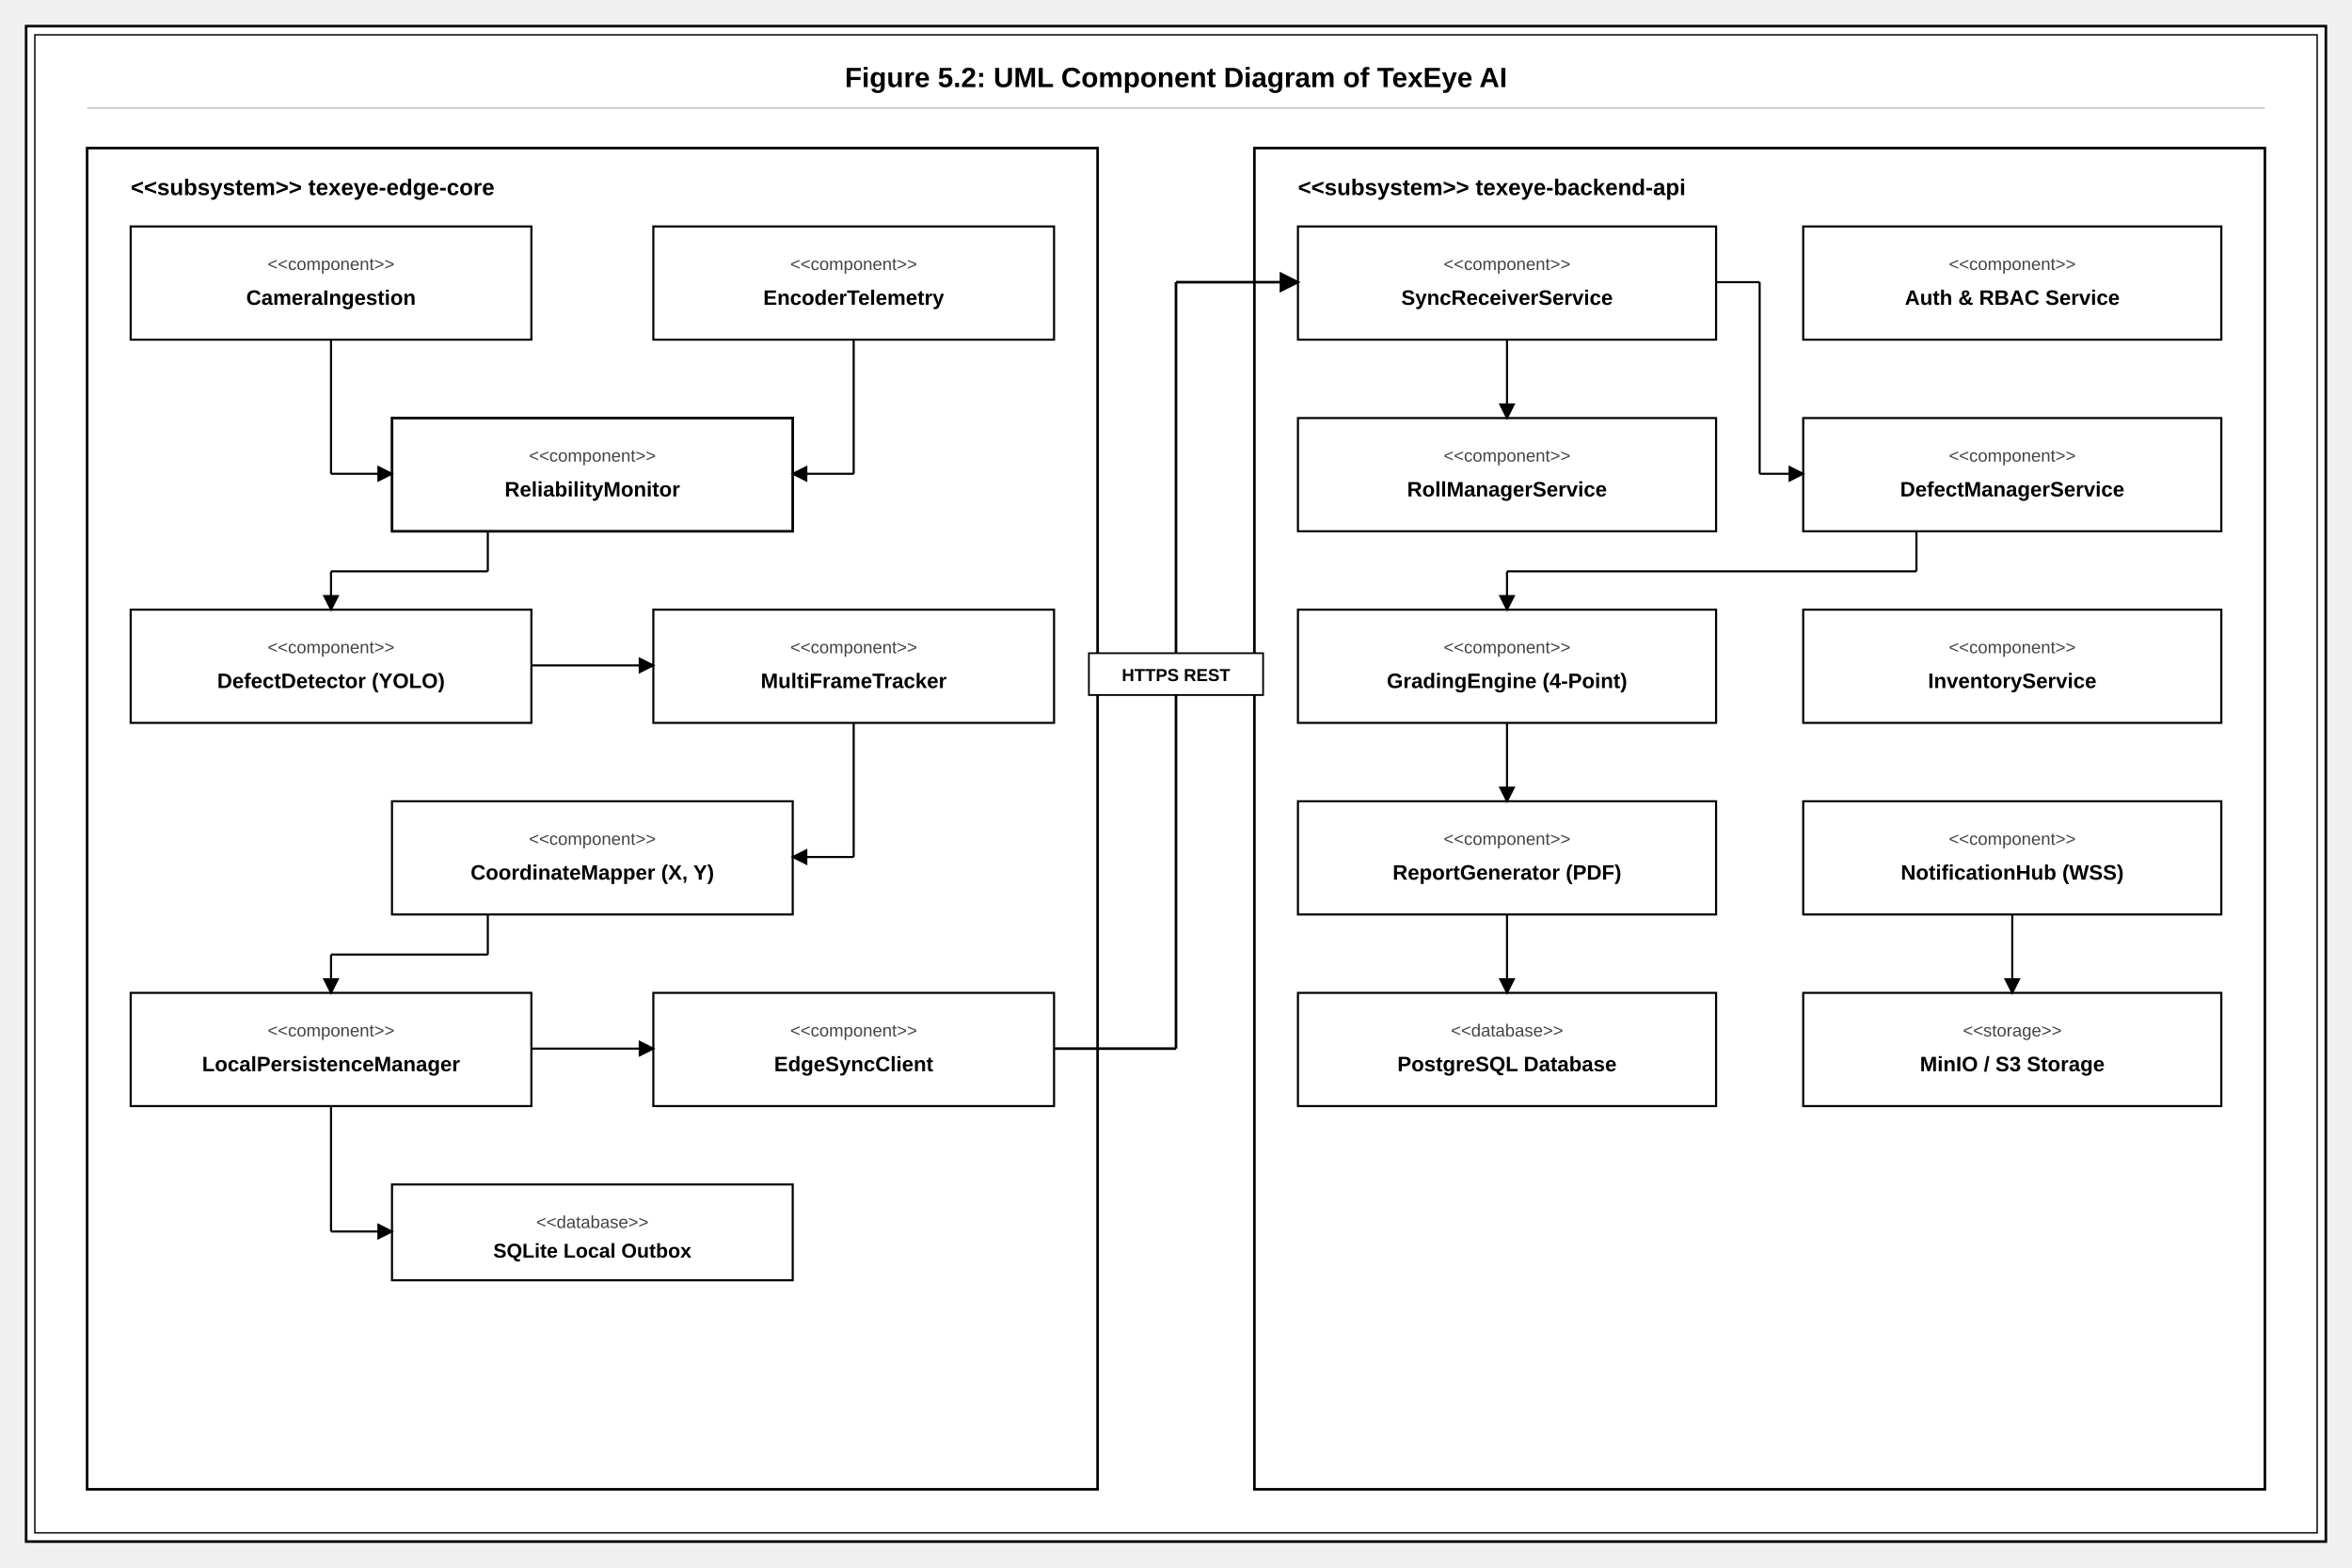
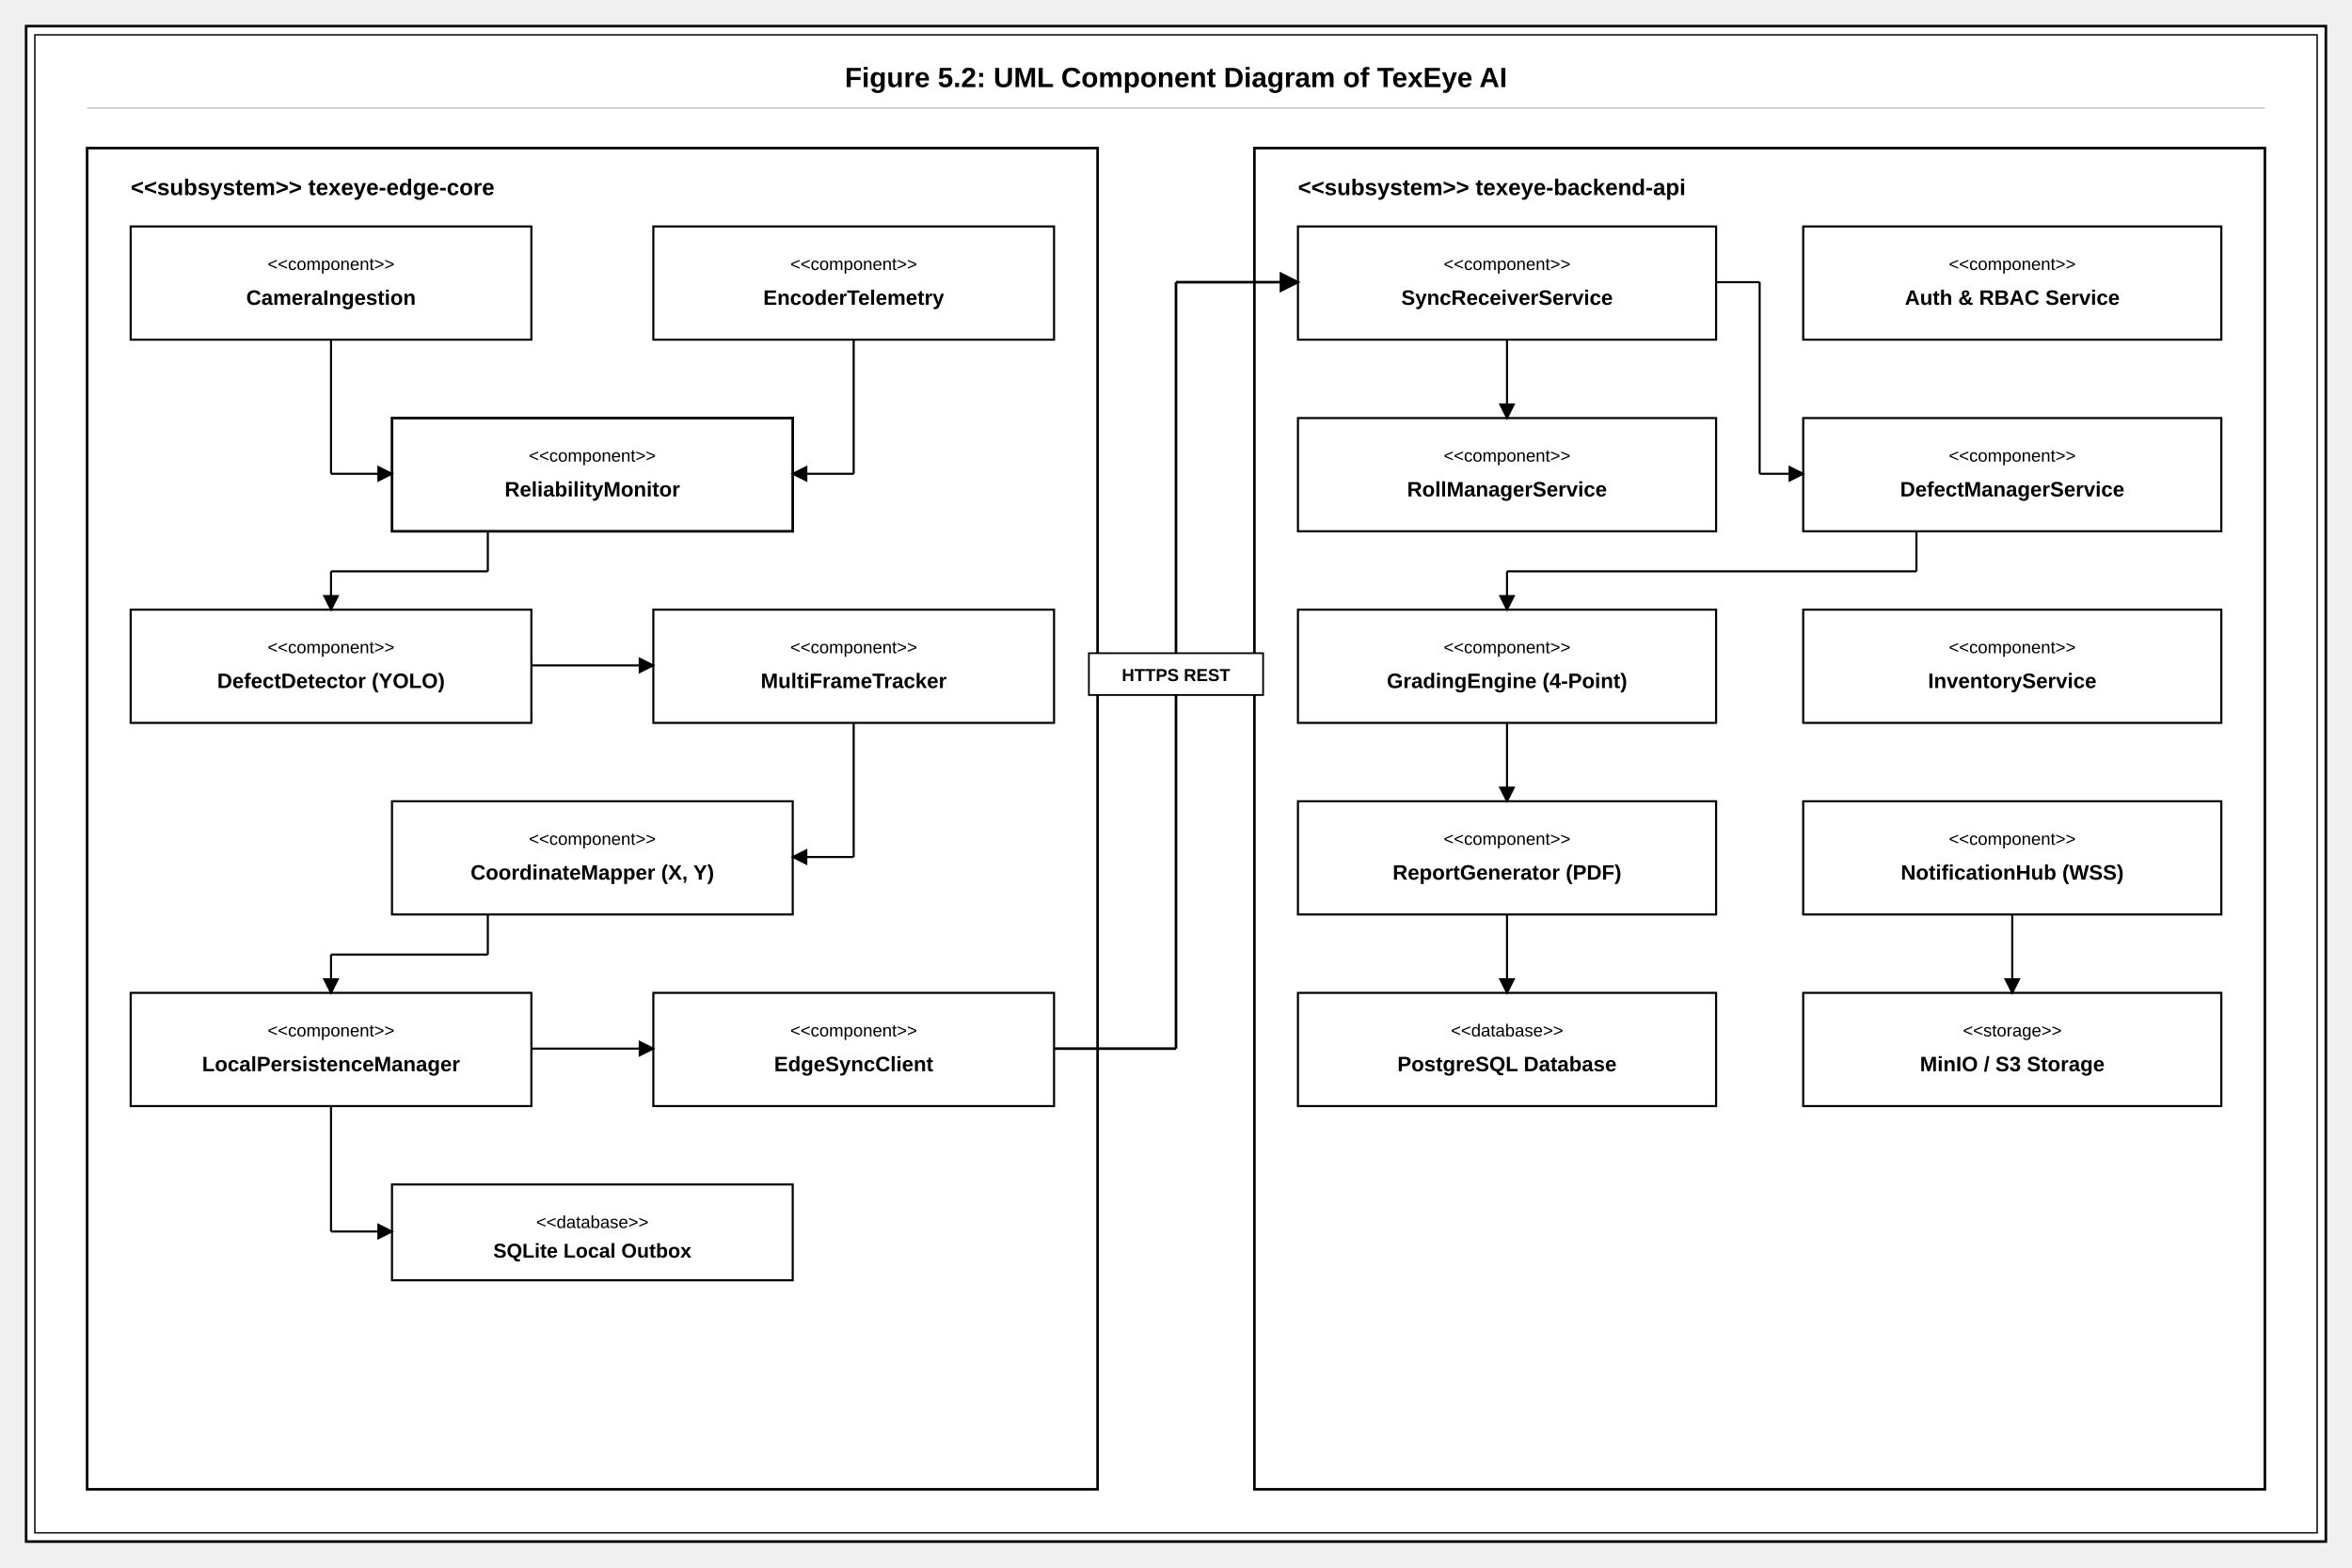
<svg xmlns="http://www.w3.org/2000/svg" viewBox="0 0 1350 900" width="100%" height="100%" style="background-color: #ffffff; font-family: Arial, Helvetica, sans-serif;">
  <defs>
    <marker id="arrow" markerWidth="8" markerHeight="8" refX="7" refY="4" orient="auto">
      <polygon points="0 0, 8 4, 0 8" fill="#000000" />
    </marker>
  </defs>
  <rect x="15" y="15" width="1320" height="870" fill="#ffffff" stroke="#000000" stroke-width="1.5" />
  <rect x="20" y="20" width="1310" height="860" fill="none" stroke="#000000" stroke-width="0.8" />
  <text x="675" y="50" fill="#000000" font-size="16" font-weight="bold" text-anchor="middle">Figure 5.2: UML Component Diagram of TexEye AI</text>
  <line x1="50" y1="62" x2="1300" y2="62" stroke="#cccccc" stroke-width="1" />
  <rect x="50" y="85" width="580" height="770" fill="#ffffff" stroke="#000000" stroke-width="1.5" />
  <text x="75" y="112" fill="#000000" font-size="13" font-weight="bold">&lt;&lt;subsystem&gt;&gt; texeye-edge-core</text>
  <rect x="75" y="130" width="230" height="65" fill="#ffffff" stroke="#000000" stroke-width="1.2" />
-   <text x="190" y="155" fill="#444444" font-size="10" text-anchor="middle">&lt;&lt;component&gt;&gt;</text>
+   <text x="190" y="155" fill="#000000" font-size="10" text-anchor="middle">&lt;&lt;component&gt;&gt;</text>
  <text x="190" y="175" fill="#000000" font-size="12" font-weight="bold" text-anchor="middle">CameraIngestion</text>
  <rect x="375" y="130" width="230" height="65" fill="#ffffff" stroke="#000000" stroke-width="1.2" />
-   <text x="490" y="155" fill="#444444" font-size="10" text-anchor="middle">&lt;&lt;component&gt;&gt;</text>
+   <text x="490" y="155" fill="#000000" font-size="10" text-anchor="middle">&lt;&lt;component&gt;&gt;</text>
  <text x="490" y="175" fill="#000000" font-size="12" font-weight="bold" text-anchor="middle">EncoderTelemetry</text>
  <rect x="225" y="240" width="230" height="65" fill="#ffffff" stroke="#000000" stroke-width="1.5" />
-   <text x="340" y="265" fill="#444444" font-size="10" text-anchor="middle">&lt;&lt;component&gt;&gt;</text>
+   <text x="340" y="265" fill="#000000" font-size="10" text-anchor="middle">&lt;&lt;component&gt;&gt;</text>
  <text x="340" y="285" fill="#000000" font-size="12" font-weight="bold" text-anchor="middle">ReliabilityMonitor</text>
  <line x1="190" y1="195" x2="190" y2="272" stroke="#000000" stroke-width="1.2" />
  <line x1="190" y1="272" x2="225" y2="272" stroke="#000000" stroke-width="1.2" marker-end="url(#arrow)" />
  <line x1="490" y1="195" x2="490" y2="272" stroke="#000000" stroke-width="1.2" />
  <line x1="490" y1="272" x2="455" y2="272" stroke="#000000" stroke-width="1.2" marker-end="url(#arrow)" />
  <rect x="75" y="350" width="230" height="65" fill="#ffffff" stroke="#000000" stroke-width="1.2" />
-   <text x="190" y="375" fill="#444444" font-size="10" text-anchor="middle">&lt;&lt;component&gt;&gt;</text>
+   <text x="190" y="375" fill="#000000" font-size="10" text-anchor="middle">&lt;&lt;component&gt;&gt;</text>
  <text x="190" y="395" fill="#000000" font-size="12" font-weight="bold" text-anchor="middle">DefectDetector (YOLO)</text>
  <rect x="375" y="350" width="230" height="65" fill="#ffffff" stroke="#000000" stroke-width="1.2" />
-   <text x="490" y="375" fill="#444444" font-size="10" text-anchor="middle">&lt;&lt;component&gt;&gt;</text>
+   <text x="490" y="375" fill="#000000" font-size="10" text-anchor="middle">&lt;&lt;component&gt;&gt;</text>
  <text x="490" y="395" fill="#000000" font-size="12" font-weight="bold" text-anchor="middle">MultiFrameTracker</text>
  <line x1="280" y1="305" x2="280" y2="328" stroke="#000000" stroke-width="1.2" />
  <line x1="280" y1="328" x2="190" y2="328" stroke="#000000" stroke-width="1.2" />
  <line x1="190" y1="328" x2="190" y2="350" stroke="#000000" stroke-width="1.2" marker-end="url(#arrow)" />
  <line x1="305" y1="382" x2="375" y2="382" stroke="#000000" stroke-width="1.2" marker-end="url(#arrow)" />
  <rect x="225" y="460" width="230" height="65" fill="#ffffff" stroke="#000000" stroke-width="1.2" />
-   <text x="340" y="485" fill="#444444" font-size="10" text-anchor="middle">&lt;&lt;component&gt;&gt;</text>
+   <text x="340" y="485" fill="#000000" font-size="10" text-anchor="middle">&lt;&lt;component&gt;&gt;</text>
  <text x="340" y="505" fill="#000000" font-size="12" font-weight="bold" text-anchor="middle">CoordinateMapper (X, Y)</text>
  <line x1="490" y1="415" x2="490" y2="492" stroke="#000000" stroke-width="1.2" />
  <line x1="490" y1="492" x2="455" y2="492" stroke="#000000" stroke-width="1.2" marker-end="url(#arrow)" />
  <rect x="75" y="570" width="230" height="65" fill="#ffffff" stroke="#000000" stroke-width="1.2" />
-   <text x="190" y="595" fill="#444444" font-size="10" text-anchor="middle">&lt;&lt;component&gt;&gt;</text>
+   <text x="190" y="595" fill="#000000" font-size="10" text-anchor="middle">&lt;&lt;component&gt;&gt;</text>
  <text x="190" y="615" fill="#000000" font-size="12" font-weight="bold" text-anchor="middle">LocalPersistenceManager</text>
  <rect x="375" y="570" width="230" height="65" fill="#ffffff" stroke="#000000" stroke-width="1.2" />
-   <text x="490" y="595" fill="#444444" font-size="10" text-anchor="middle">&lt;&lt;component&gt;&gt;</text>
+   <text x="490" y="595" fill="#000000" font-size="10" text-anchor="middle">&lt;&lt;component&gt;&gt;</text>
  <text x="490" y="615" fill="#000000" font-size="12" font-weight="bold" text-anchor="middle">EdgeSyncClient</text>
  <line x1="280" y1="525" x2="280" y2="548" stroke="#000000" stroke-width="1.2" />
  <line x1="280" y1="548" x2="190" y2="548" stroke="#000000" stroke-width="1.2" />
  <line x1="190" y1="548" x2="190" y2="570" stroke="#000000" stroke-width="1.2" marker-end="url(#arrow)" />
  <line x1="305" y1="602" x2="375" y2="602" stroke="#000000" stroke-width="1.2" marker-end="url(#arrow)" />
  <rect x="225" y="680" width="230" height="55" fill="#ffffff" stroke="#000000" stroke-width="1.2" />
-   <text x="340" y="705" fill="#444444" font-size="10" text-anchor="middle">&lt;&lt;database&gt;&gt;</text>
+   <text x="340" y="705" fill="#000000" font-size="10" text-anchor="middle">&lt;&lt;database&gt;&gt;</text>
  <text x="340" y="722" fill="#000000" font-size="11.5" font-weight="bold" text-anchor="middle">SQLite Local Outbox</text>
  <line x1="190" y1="635" x2="190" y2="707" stroke="#000000" stroke-width="1.2" />
  <line x1="190" y1="707" x2="225" y2="707" stroke="#000000" stroke-width="1.2" marker-end="url(#arrow)" />
  <rect x="720" y="85" width="580" height="770" fill="#ffffff" stroke="#000000" stroke-width="1.5" />
  <text x="745" y="112" fill="#000000" font-size="13" font-weight="bold">&lt;&lt;subsystem&gt;&gt; texeye-backend-api</text>
  <rect x="745" y="130" width="240" height="65" fill="#ffffff" stroke="#000000" stroke-width="1.2" />
-   <text x="865" y="155" fill="#444444" font-size="10" text-anchor="middle">&lt;&lt;component&gt;&gt;</text>
+   <text x="865" y="155" fill="#000000" font-size="10" text-anchor="middle">&lt;&lt;component&gt;&gt;</text>
  <text x="865" y="175" fill="#000000" font-size="12" font-weight="bold" text-anchor="middle">SyncReceiverService</text>
  <rect x="1035" y="130" width="240" height="65" fill="#ffffff" stroke="#000000" stroke-width="1.2" />
-   <text x="1155" y="155" fill="#444444" font-size="10" text-anchor="middle">&lt;&lt;component&gt;&gt;</text>
+   <text x="1155" y="155" fill="#000000" font-size="10" text-anchor="middle">&lt;&lt;component&gt;&gt;</text>
  <text x="1155" y="175" fill="#000000" font-size="12" font-weight="bold" text-anchor="middle">Auth &amp; RBAC Service</text>
  <rect x="745" y="240" width="240" height="65" fill="#ffffff" stroke="#000000" stroke-width="1.2" />
-   <text x="865" y="265" fill="#444444" font-size="10" text-anchor="middle">&lt;&lt;component&gt;&gt;</text>
+   <text x="865" y="265" fill="#000000" font-size="10" text-anchor="middle">&lt;&lt;component&gt;&gt;</text>
  <text x="865" y="285" fill="#000000" font-size="12" font-weight="bold" text-anchor="middle">RollManagerService</text>
  <rect x="1035" y="240" width="240" height="65" fill="#ffffff" stroke="#000000" stroke-width="1.2" />
-   <text x="1155" y="265" fill="#444444" font-size="10" text-anchor="middle">&lt;&lt;component&gt;&gt;</text>
+   <text x="1155" y="265" fill="#000000" font-size="10" text-anchor="middle">&lt;&lt;component&gt;&gt;</text>
  <text x="1155" y="285" fill="#000000" font-size="12" font-weight="bold" text-anchor="middle">DefectManagerService</text>
  <rect x="745" y="350" width="240" height="65" fill="#ffffff" stroke="#000000" stroke-width="1.2" />
-   <text x="865" y="375" fill="#444444" font-size="10" text-anchor="middle">&lt;&lt;component&gt;&gt;</text>
+   <text x="865" y="375" fill="#000000" font-size="10" text-anchor="middle">&lt;&lt;component&gt;&gt;</text>
  <text x="865" y="395" fill="#000000" font-size="12" font-weight="bold" text-anchor="middle">GradingEngine (4-Point)</text>
  <rect x="1035" y="350" width="240" height="65" fill="#ffffff" stroke="#000000" stroke-width="1.2" />
-   <text x="1155" y="375" fill="#444444" font-size="10" text-anchor="middle">&lt;&lt;component&gt;&gt;</text>
+   <text x="1155" y="375" fill="#000000" font-size="10" text-anchor="middle">&lt;&lt;component&gt;&gt;</text>
  <text x="1155" y="395" fill="#000000" font-size="12" font-weight="bold" text-anchor="middle">InventoryService</text>
  <rect x="745" y="460" width="240" height="65" fill="#ffffff" stroke="#000000" stroke-width="1.2" />
-   <text x="865" y="485" fill="#444444" font-size="10" text-anchor="middle">&lt;&lt;component&gt;&gt;</text>
+   <text x="865" y="485" fill="#000000" font-size="10" text-anchor="middle">&lt;&lt;component&gt;&gt;</text>
  <text x="865" y="505" fill="#000000" font-size="12" font-weight="bold" text-anchor="middle">ReportGenerator (PDF)</text>
  <rect x="1035" y="460" width="240" height="65" fill="#ffffff" stroke="#000000" stroke-width="1.2" />
-   <text x="1155" y="485" fill="#444444" font-size="10" text-anchor="middle">&lt;&lt;component&gt;&gt;</text>
+   <text x="1155" y="485" fill="#000000" font-size="10" text-anchor="middle">&lt;&lt;component&gt;&gt;</text>
  <text x="1155" y="505" fill="#000000" font-size="12" font-weight="bold" text-anchor="middle">NotificationHub (WSS)</text>
  <rect x="745" y="570" width="240" height="65" fill="#ffffff" stroke="#000000" stroke-width="1.2" />
-   <text x="865" y="595" fill="#444444" font-size="10" text-anchor="middle">&lt;&lt;database&gt;&gt;</text>
+   <text x="865" y="595" fill="#000000" font-size="10" text-anchor="middle">&lt;&lt;database&gt;&gt;</text>
  <text x="865" y="615" fill="#000000" font-size="12" font-weight="bold" text-anchor="middle">PostgreSQL Database</text>
  <rect x="1035" y="570" width="240" height="65" fill="#ffffff" stroke="#000000" stroke-width="1.2" />
-   <text x="1155" y="595" fill="#444444" font-size="10" text-anchor="middle">&lt;&lt;storage&gt;&gt;</text>
+   <text x="1155" y="595" fill="#000000" font-size="10" text-anchor="middle">&lt;&lt;storage&gt;&gt;</text>
  <text x="1155" y="615" fill="#000000" font-size="12" font-weight="bold" text-anchor="middle">MinIO / S3 Storage</text>
  <line x1="865" y1="195" x2="865" y2="240" stroke="#000000" stroke-width="1.2" marker-end="url(#arrow)" />
  <line x1="985" y1="162" x2="1010" y2="162" stroke="#000000" stroke-width="1.2" />
  <line x1="1010" y1="162" x2="1010" y2="272" stroke="#000000" stroke-width="1.2" />
  <line x1="1010" y1="272" x2="1035" y2="272" stroke="#000000" stroke-width="1.2" marker-end="url(#arrow)" />
  <line x1="1100" y1="305" x2="1100" y2="328" stroke="#000000" stroke-width="1.2" />
  <line x1="1100" y1="328" x2="865" y2="328" stroke="#000000" stroke-width="1.2" />
  <line x1="865" y1="328" x2="865" y2="350" stroke="#000000" stroke-width="1.2" marker-end="url(#arrow)" />
  <line x1="865" y1="415" x2="865" y2="460" stroke="#000000" stroke-width="1.2" marker-end="url(#arrow)" />
  <line x1="865" y1="525" x2="865" y2="570" stroke="#000000" stroke-width="1.2" marker-end="url(#arrow)" />
  <line x1="1155" y1="525" x2="1155" y2="570" stroke="#000000" stroke-width="1.2" marker-end="url(#arrow)" />
  <line x1="605" y1="602" x2="675" y2="602" stroke="#000000" stroke-width="1.5" />
  <line x1="675" y1="602" x2="675" y2="162" stroke="#000000" stroke-width="1.5" />
  <line x1="675" y1="162" x2="745" y2="162" stroke="#000000" stroke-width="1.5" marker-end="url(#arrow)" />
  <rect x="625" y="375" width="100" height="24" fill="#ffffff" stroke="#000000" stroke-width="1" />
  <text x="675" y="391" fill="#000000" font-size="10" font-weight="bold" text-anchor="middle">HTTPS REST</text>
</svg>
